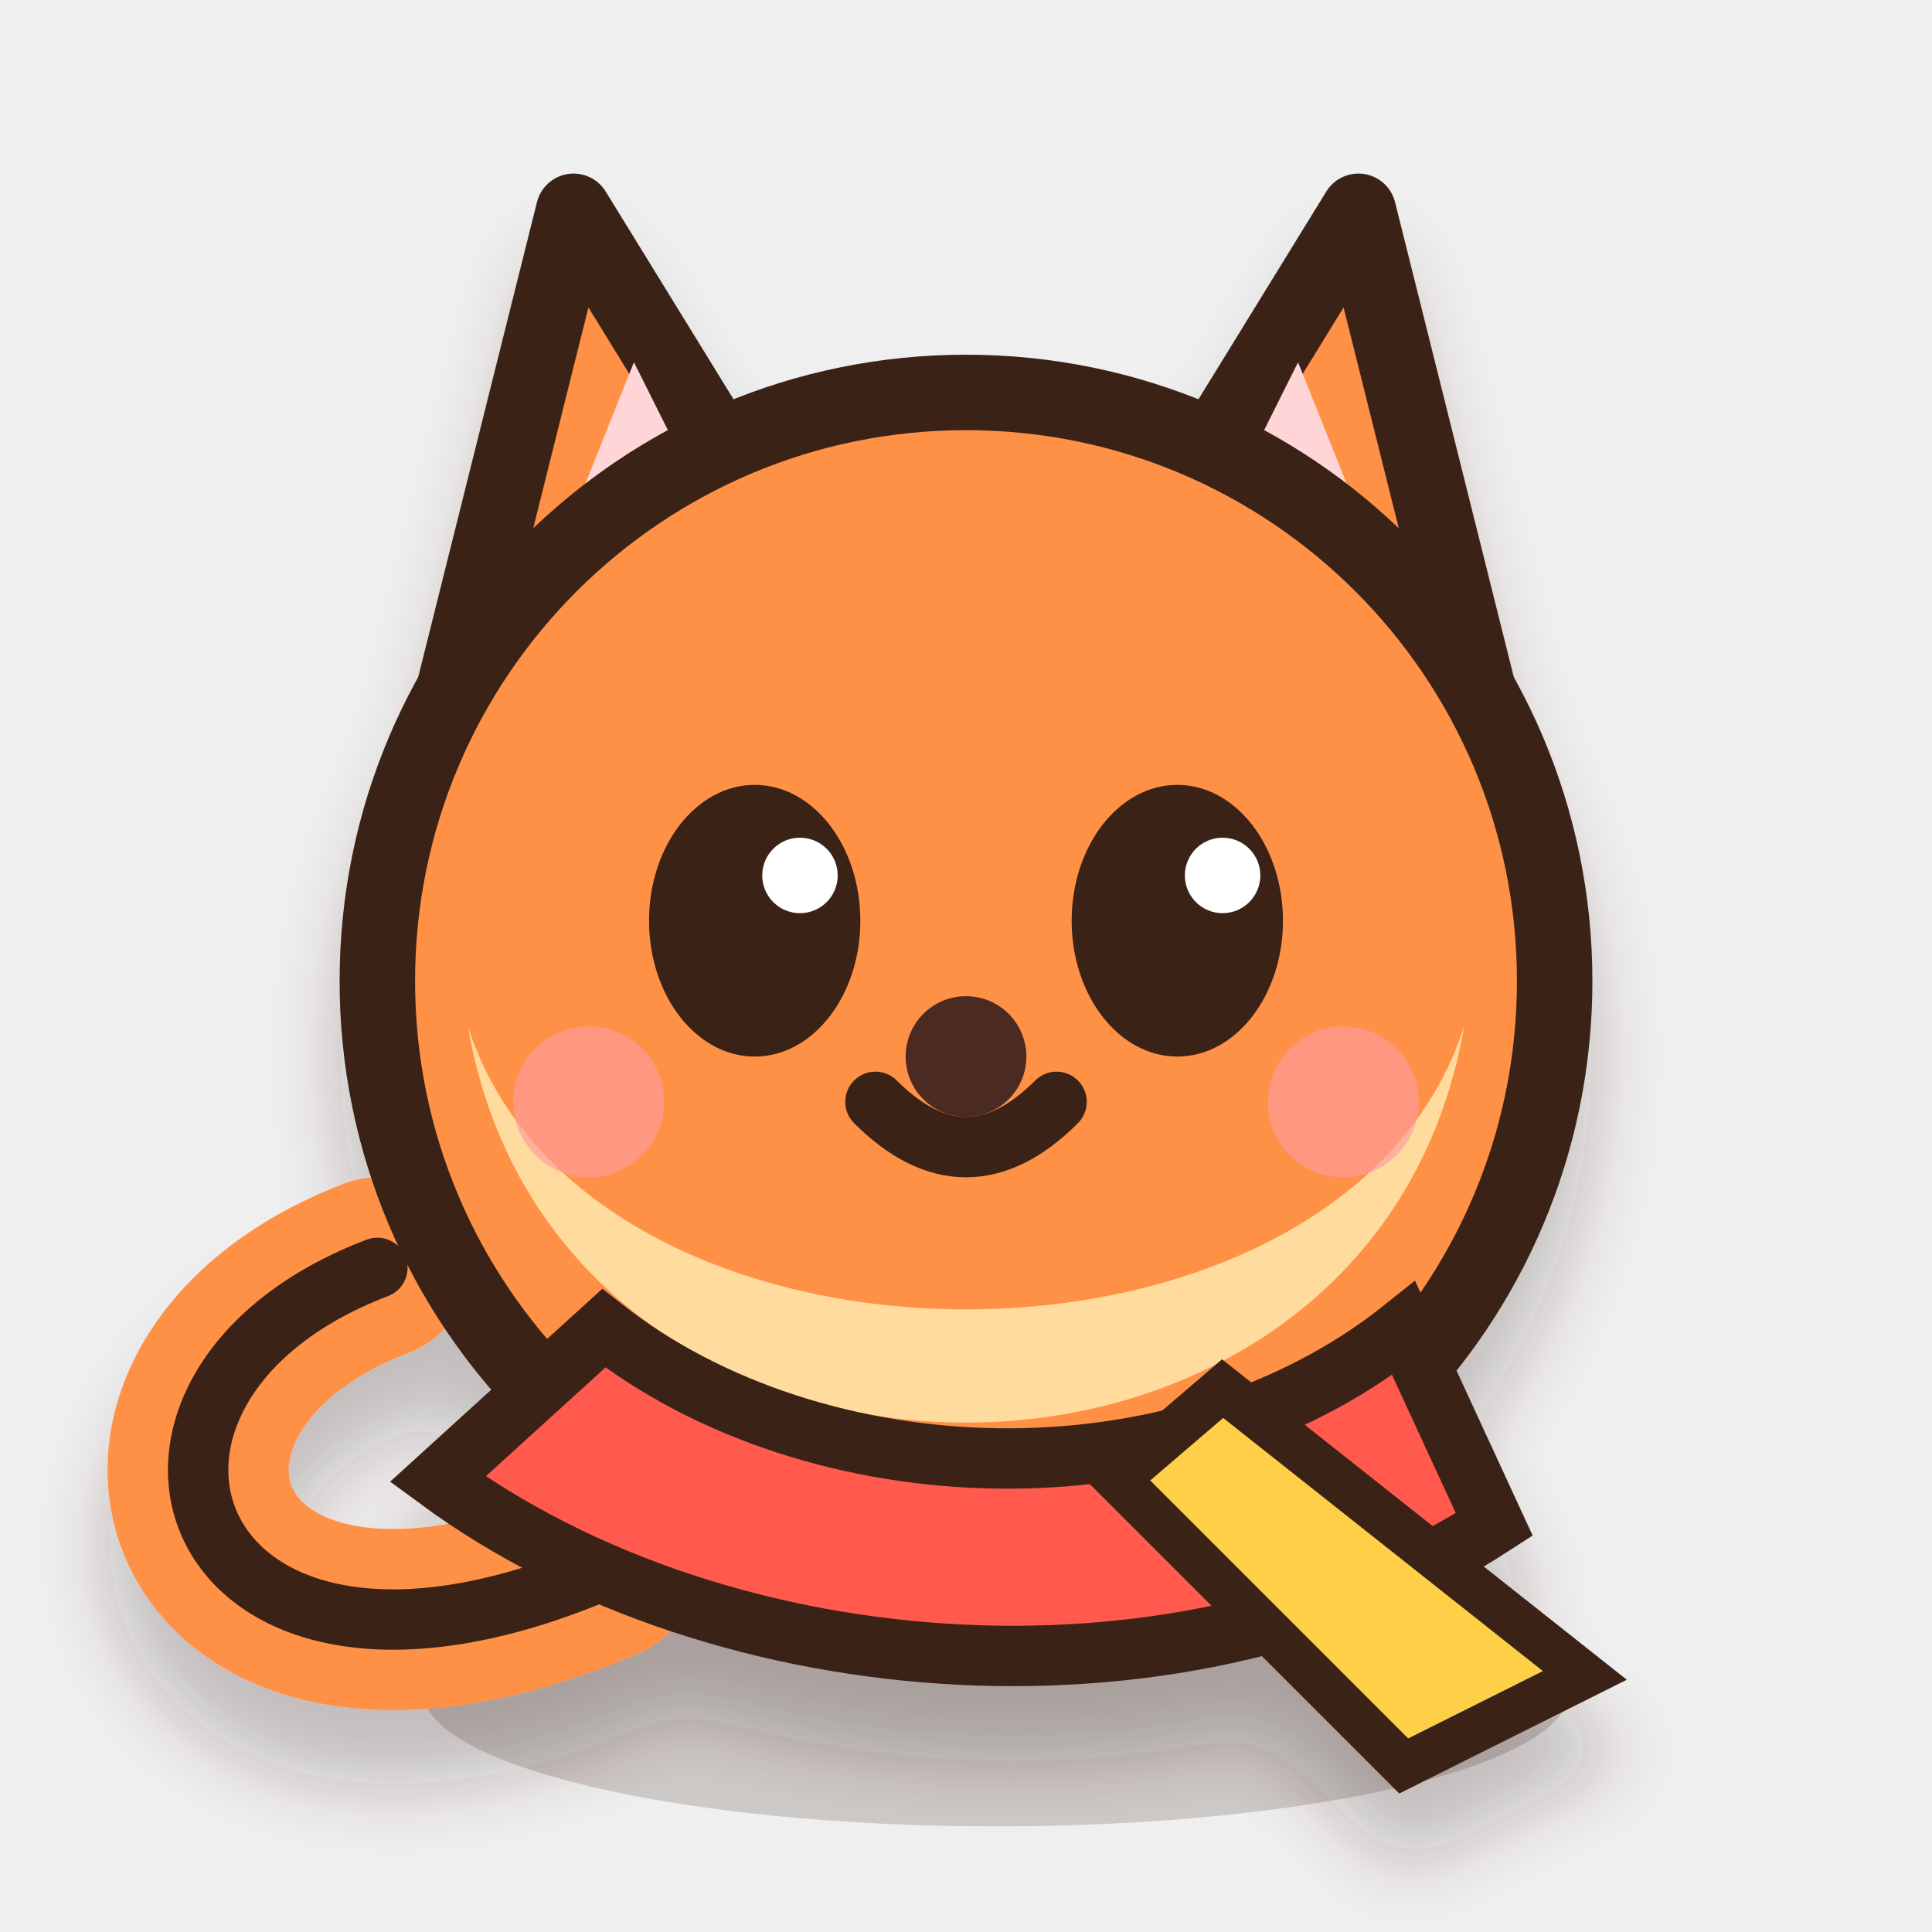
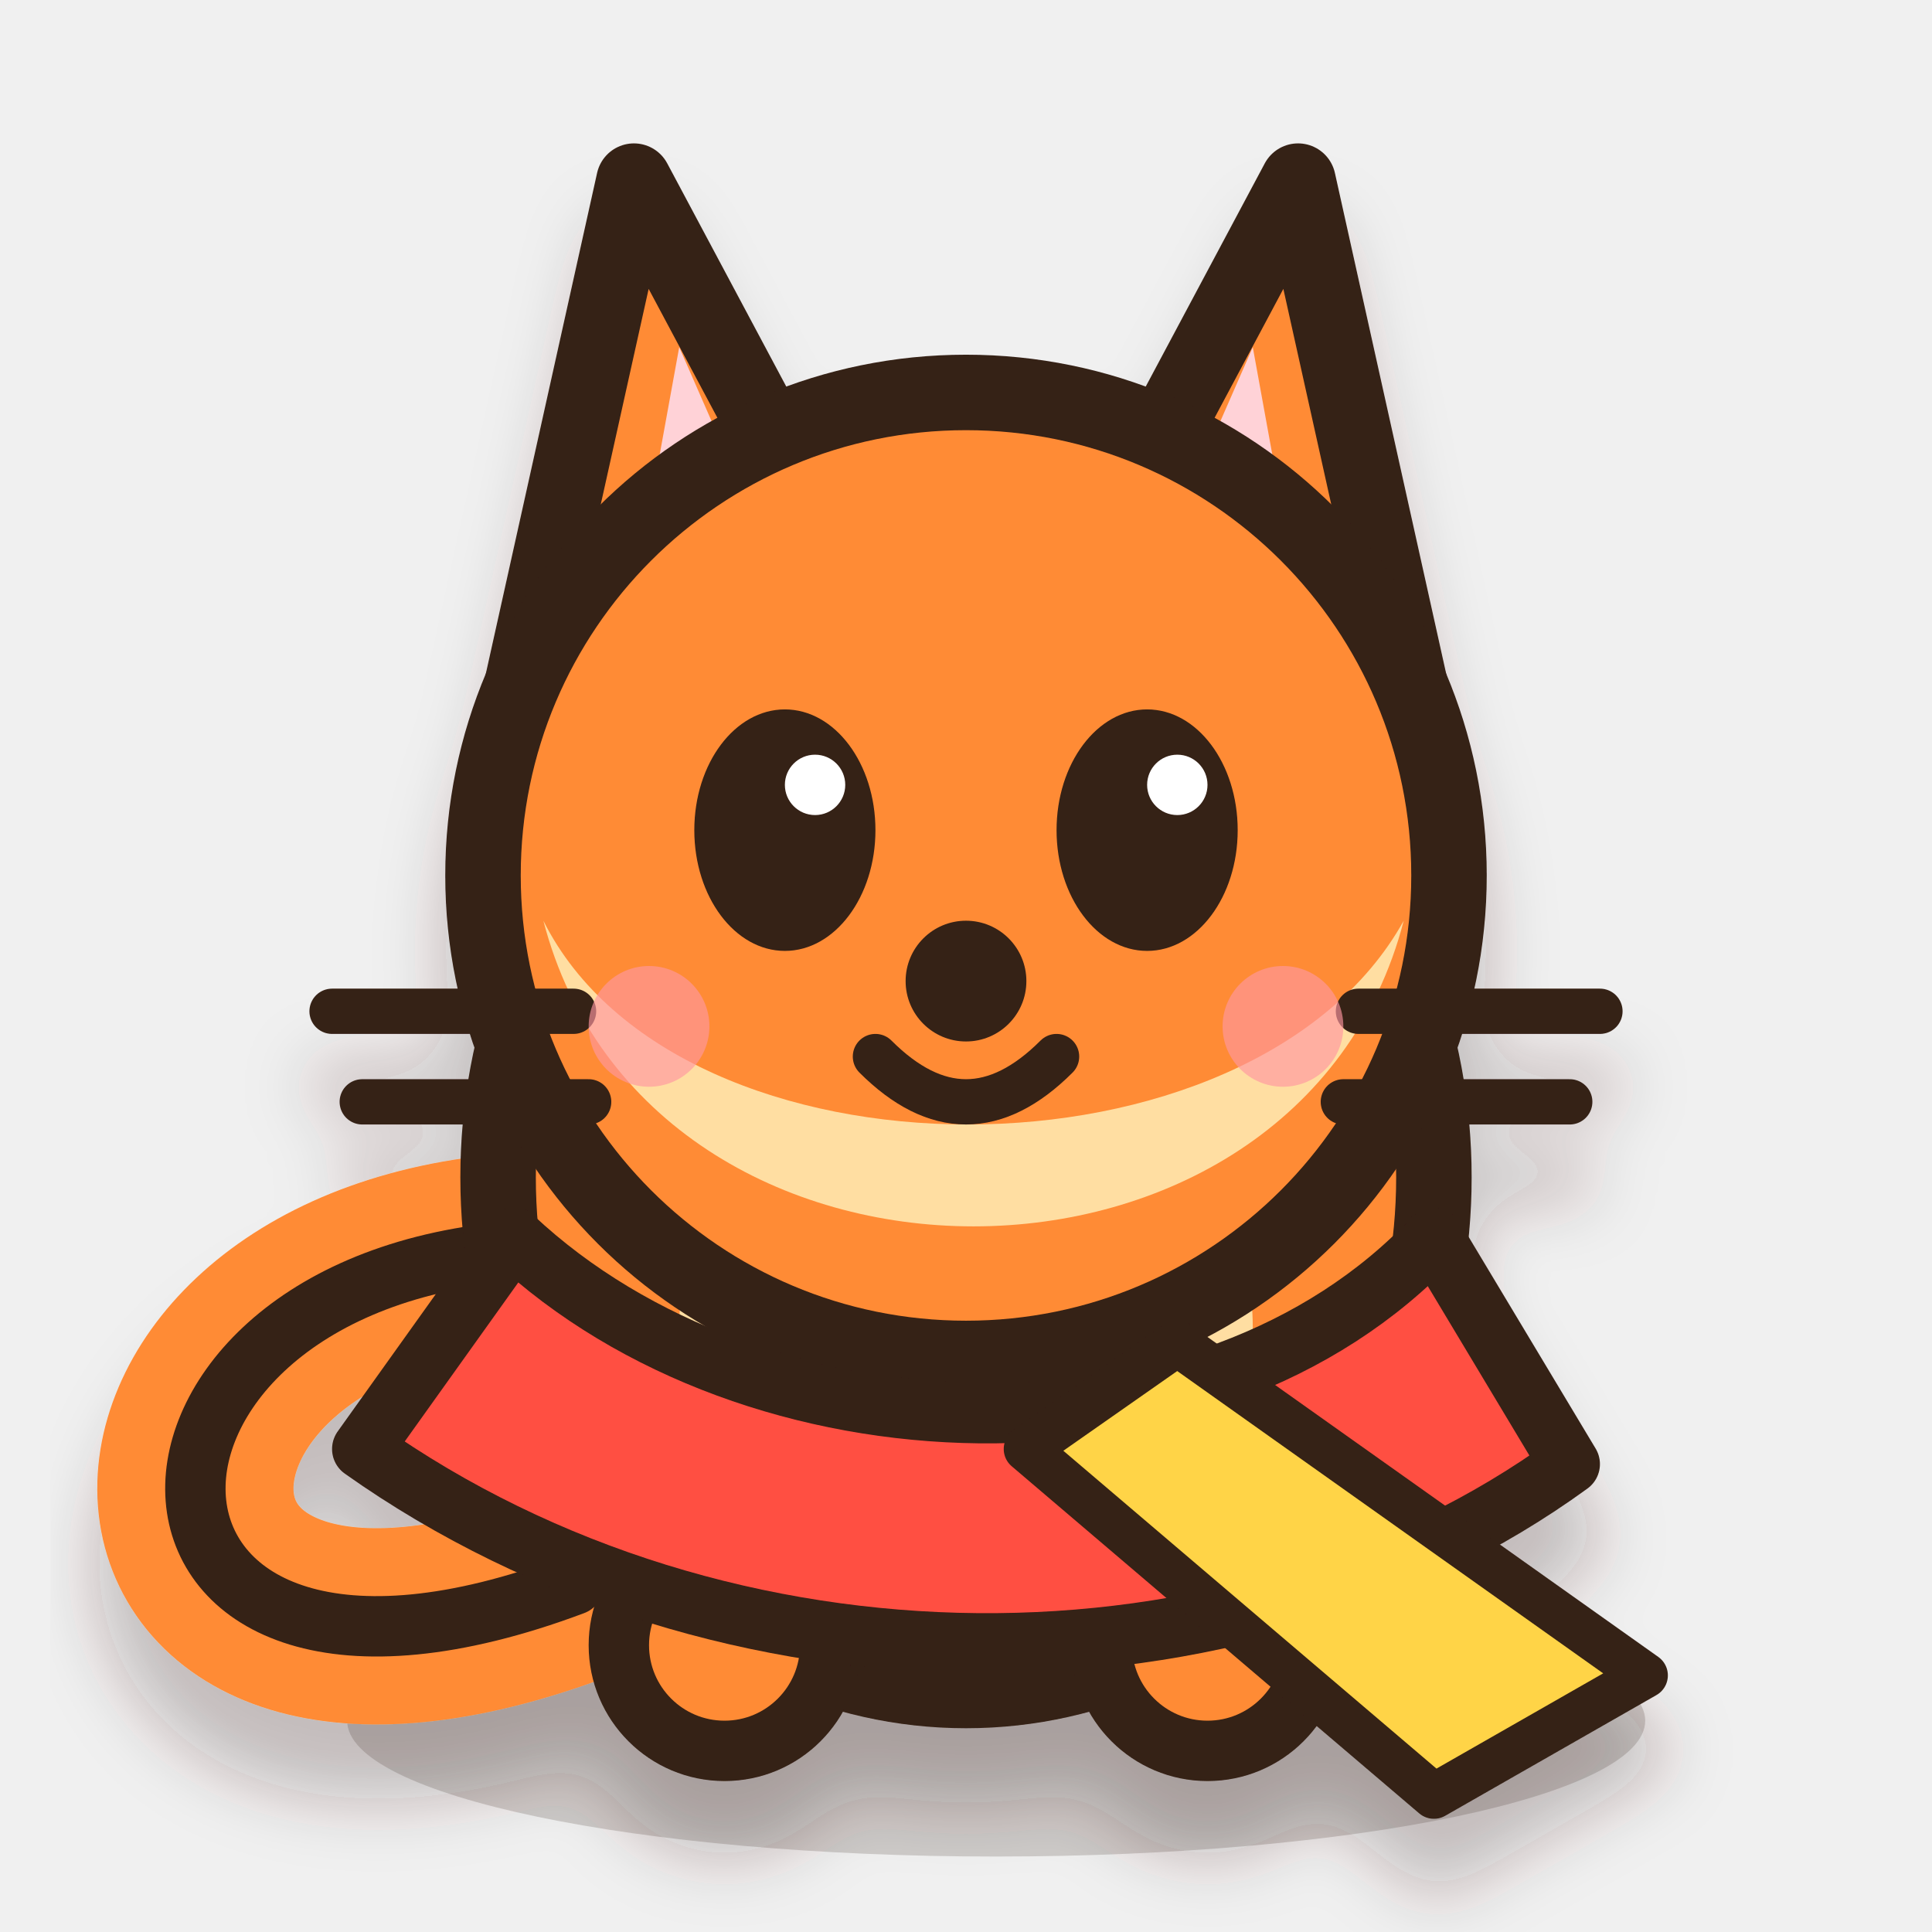
<svg xmlns="http://www.w3.org/2000/svg" width="128" height="128" viewBox="0 0 128 128">
  <defs>
-     <filter id="shadow" x="-20%" y="-20%" width="140%" height="140%">
-       <feDropShadow dx="0" dy="5" stdDeviation="2.5" flood-color="#3a2418" flood-opacity=".25" />
+     <filter id="s">
+       <feDropShadow dx="0" dy="5" stdDeviation="2.2" flood-color="#3a2418" flood-opacity=".25" />
    </filter>
  </defs>
-   <ellipse cx="66" cy="112" rx="38" ry="9" fill="#2b1b12" opacity=".18" />
-   <g filter="url(#shadow)">
-     <path d="M25 84 C4 92 12 116 40 104" fill="none" stroke="#ff9146" stroke-width="12" stroke-linecap="round" />
-     <path d="M25 84 C4 92 12 116 40 104" fill="none" stroke="#3a2418" stroke-width="4" stroke-linecap="round" />
-     <path d="M30 46 L38 14 L54 40 Z" fill="#ff9146" stroke="#3a2418" stroke-width="5" stroke-linejoin="round" />
-     <path d="M98 46 L90 14 L74 40 Z" fill="#ff9146" stroke="#3a2418" stroke-width="5" stroke-linejoin="round" />
-     <path d="M38 34 L42 24 L49 38 Z" fill="#ffd5d8" />
-     <path d="M90 34 L86 24 L79 38 Z" fill="#ffd5d8" />
-     <circle cx="64" cy="65" r="39" fill="#ff9146" stroke="#3a2418" stroke-width="5" />
-     <path d="M31 68 C37 103 91 103 97 68 C89 93 39 93 31 68Z" fill="#ffe0a3" opacity=".94" />
-     <ellipse cx="50" cy="61" rx="7" ry="9" fill="#3a2418" />
-     <ellipse cx="78" cy="61" rx="7" ry="9" fill="#3a2418" />
-     <circle cx="53" cy="58" r="2.5" fill="white" />
-     <circle cx="81" cy="58" r="2.5" fill="white" />
-     <path d="M58 73 Q64 79 70 73" fill="none" stroke="#3a2418" stroke-width="4" stroke-linecap="round" />
-     <circle cx="64" cy="70" r="4" fill="#4c2a22" />
-     <circle cx="39" cy="73" r="5" fill="#ff9aa2" opacity=".65" />
-     <circle cx="89" cy="73" r="5" fill="#ff9aa2" opacity=".65" />
-     <path d="M40 88 C54 99 78 100 93 88 L99 101 C79 114 48 112 29 98Z" fill="#ff5a4d" stroke="#3a2418" stroke-width="4" />
-     <path d="M81 92 L105 111 L93 117 L74 98Z" fill="#ffcf47" stroke="#3a2418" stroke-width="3" />
+   <ellipse cx="66" cy="114" rx="43" ry="9" fill="#2b1b12" opacity=".18" />
+   <g filter="url(#s)" stroke-linecap="round" stroke-linejoin="round">
+     <path d="M33 83 C5 86 6 117 38 105" fill="none" stroke="#ff8b35" stroke-width="13" />
+     <path d="M33 83 C5 86 6 117 38 105" fill="none" stroke="#352015" stroke-width="4" />
+     <ellipse cx="64" cy="78" rx="31" ry="34" fill="#ff8b35" stroke="#352015" stroke-width="5" />
+     <ellipse cx="64" cy="88" rx="19" ry="19" fill="#ffe2a8" opacity=".95" />
+     <path d="M34 48 L42 12 L58 42 Z" fill="#ff8b35" stroke="#352015" stroke-width="5" />
+     <path d="M94 48 L86 12 L70 42 Z" fill="#ff8b35" stroke="#352015" stroke-width="5" />
+     <path d="M43 34 L45 23 L52 39 Z" fill="#ffd2d7" />
+     <path d="M85 34 L83 23 L76 39 Z" fill="#ffd2d7" />
+     <circle cx="64" cy="58" r="32" fill="#ff8b35" stroke="#352015" stroke-width="5" />
+     <path d="M36 61 C43 88 86 88 93 61 C83 79 45 79 36 61Z" fill="#ffe2a8" opacity=".95" />
+     <ellipse cx="52" cy="55" rx="6" ry="8" fill="#352015" />
+     <ellipse cx="76" cy="55" rx="6" ry="8" fill="#352015" />
+     <circle cx="54" cy="52" r="2" fill="#fff" />
+     <circle cx="78" cy="52" r="2" fill="#fff" />
+     <circle cx="64" cy="65" r="4" fill="#352015" />
+     <path d="M58 70 Q64 76 70 70" fill="none" stroke="#352015" stroke-width="3" />
+     <path d="M38 67 H22 M39 73 H24 M90 67 H106 M89 73 H104" stroke="#352015" stroke-width="3" />
+     <circle cx="43" cy="68" r="4" fill="#ff96a0" opacity=".65" />
+     <circle cx="85" cy="68" r="4" fill="#ff96a0" opacity=".65" />
+     <circle cx="48" cy="109" r="7" fill="#ff8b35" stroke="#352015" stroke-width="4" />
+     <circle cx="80" cy="109" r="7" fill="#ff8b35" stroke="#352015" stroke-width="4" />
+     <path d="M34 82 C50 97 80 98 95 82 L104 97 C82 113 48 113 24 96Z" fill="#ff4f43" stroke="#352015" stroke-width="4" />
+     <path d="M78 89 L109 111 L95 119 L68 96Z" fill="#ffd447" stroke="#352015" stroke-width="3" />
  </g>
</svg>
